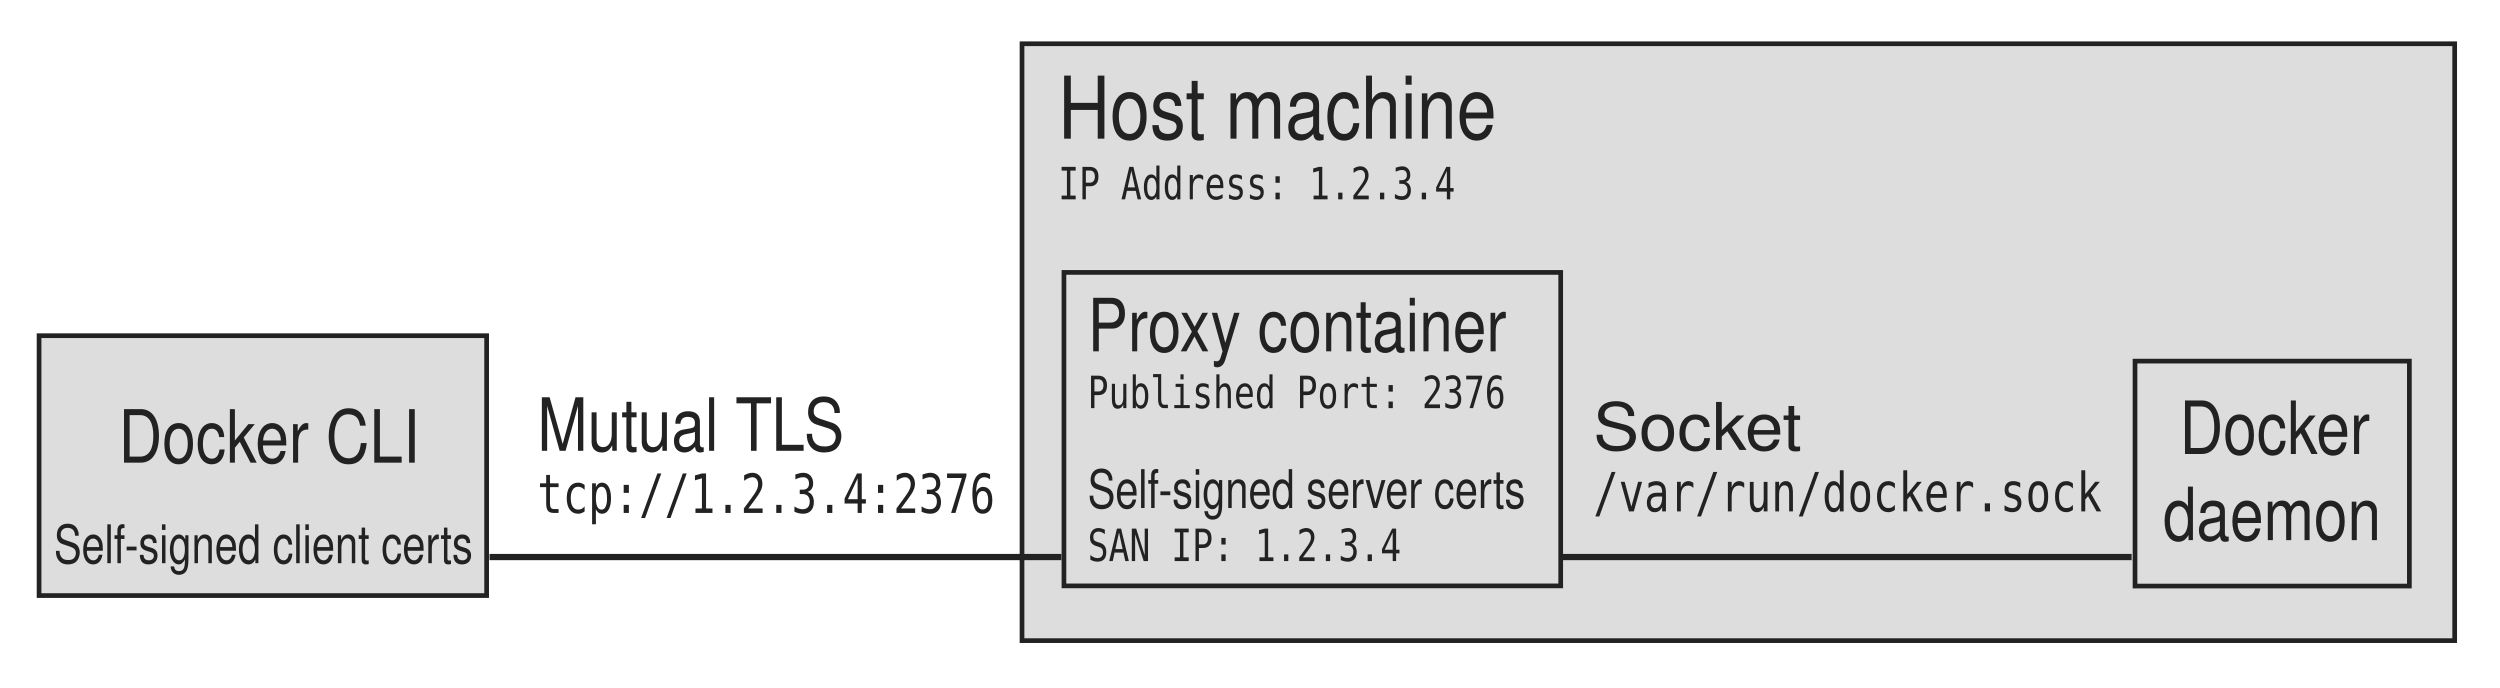
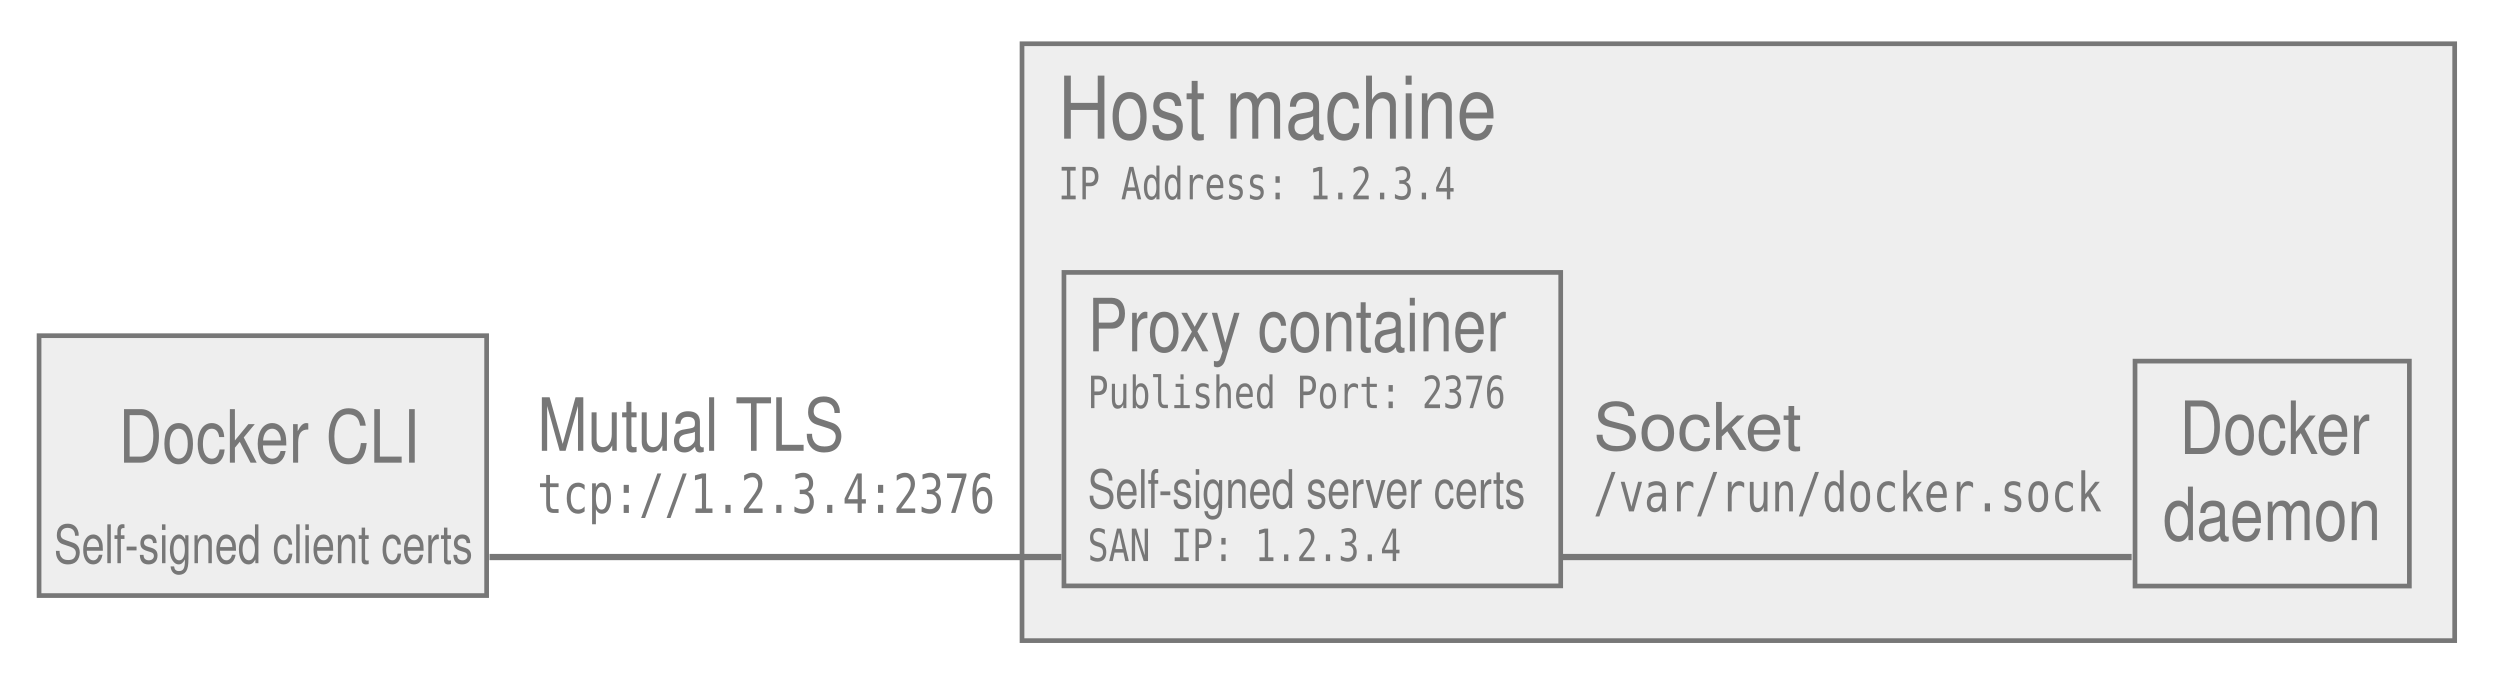
<svg xmlns="http://www.w3.org/2000/svg" width="800" height="220">
  <g>
-     <rect id="svg_4" height="191" width="458.456" y="14" x="327.044" stroke-width="1.5" fill="#ddd" stroke="#222" />
-     <rect id="svg_5" height="100.311" width="158.966" y="87.171" x="340.463" stroke-width="1.5" fill="#ddd" stroke="#222" />
-     <rect id="svg_3" height="83.161" width="143.224" y="107.422" x="12.5" stroke-width="1.5" fill="#ddd" stroke="#222" />
-     <rect id="svg_1" height="71.98" width="87.791" y="115.559" x="683.206" stroke-width="1.5" fill="#ddd" stroke="#222" />
-     <line id="svg_12" y2="178.252" x2="339.648" y1="178.252" x1="156.663" stroke-linecap="null" stroke-linejoin="null" stroke-dasharray="null" stroke-width="2" fill="none" stroke="#222" />
-     <text id="svg_18" fill="#222222" stroke-width="0" x="550.349" y="173.641" font-size="24" font-family="Monospace" text-anchor="start" xml:space="preserve" transform="matrix(0.5632079,0,0,0.7219218,199.8783,38.30287) " stroke="#222">/var/run/docker.sock</text>
-     <text id="svg_20" fill="#222222" stroke-width="0" x="585.459" y="207.817" font-size="24" font-family="Monospace" text-anchor="start" xml:space="preserve" transform="matrix(0.5632079,0,0,0.7219218,-157.8013,14.11905) " stroke="#222">tcp://1.2.3.4:2376</text>
-     <text id="svg_23" fill="#222222" stroke-width="0" x="14.419" y="96.741" font-size="24" font-family="Helvetica, Arial, sans-serif" text-anchor="start" xml:space="preserve" transform="matrix(0.5547928,0,0,0.7111354,9.252872,111.4298) " stroke="#222">Self-signed client certs</text>
-     <text id="svg_25" fill="#222222" stroke-width="0" x="610.675" y="71.91" font-size="24" font-family="Helvetica, Arial, sans-serif" text-anchor="start" xml:space="preserve" transform="matrix(0.5547928,0,0,0.7111354,9.252872,111.4298) " stroke="#222">Self-signed server certs</text>
-     <text id="svg_27" fill="#222222" stroke-width="0" x="527.849" y="139.772" font-size="24" font-family="Monospace" text-anchor="start" xml:space="preserve" transform="matrix(0.4628378,0,0,0.5932672,103.7444,96.61093) " stroke="#222">SAN IP: 1.2.3.4</text>
-     <text id="svg_29" fill="#222222" stroke-width="0" x="507.482" y="-55.329" font-size="24" font-family="Monospace" text-anchor="start" xml:space="preserve" transform="matrix(0.4628378,0,0,0.5932672,103.7444,96.61093) " stroke="#222">IP Address: 1.2.3.4</text>
-     <text id="svg_30" fill="#222222" stroke-width="0" x="527.857" y="57.295" font-size="24" font-family="Monospace" text-anchor="start" xml:space="preserve" transform="matrix(0.4628378,0,0,0.5932672,103.7444,96.61093) " stroke="#222">Published Port: 2376</text>
-     <line y2="178.252" x2="682.115" y1="178.252" x1="499.13" stroke-linecap="null" stroke-linejoin="null" stroke-dasharray="null" stroke-width="2" fill="none" id="svg_7" stroke="#222" />
-     <text id="svg_28" fill="#222222" stroke-width="0" x="335.771" y="34.646" font-size="24" font-family="Helvetica, Arial, sans-serif" text-anchor="start" xml:space="preserve" transform="matrix(0.9567304,0,0,1.152631,17.38533,4.432413) " stroke="#222">Host machine</text>
-     <text fill="#222222" stroke-width="0" x="37.377" y="98.359" id="svg_9" font-size="24" font-family="Helvetica, Arial, sans-serif" text-anchor="start" xml:space="preserve" transform="matrix(0.805627,0,0,0.9788671,7.849035,51.76431) " stroke="#222">Docker CLI</text>
-     <text id="svg_6" fill="#222222" stroke-width="0" x="849.424" y="123.691" font-size="24" font-family="Helvetica, Arial, sans-serif" text-anchor="start" xml:space="preserve" transform="matrix(0.805627,0,0,0.9788671,7.849035,51.76431) " stroke="#222">daemon</text>
-     <text id="svg_8" fill="#222222" stroke-width="0" x="856.008" y="95.532" font-size="24" font-family="Helvetica, Arial, sans-serif" text-anchor="start" xml:space="preserve" transform="matrix(0.805627,0,0,0.9788671,7.849035,51.76431) " stroke="#222">Docker</text>
-     <text id="svg_17" fill="#222222" stroke-width="0" x="557.212" y="110.367" font-size="24" font-family="Helvetica, Arial, sans-serif" text-anchor="start" xml:space="preserve" transform="matrix(0.9169776,0,0,0.8778061,-1.113537,47.10653) " stroke="#222">Socket</text>
-     <text id="svg_19" fill="#222222" stroke-width="0" x="203.683" y="94.493" font-size="24" font-family="Helvetica, Arial, sans-serif" text-anchor="start" xml:space="preserve" transform="matrix(0.805627,0,0,0.9788671,7.849035,51.76431) " stroke="#222">Mutual TLS</text>
-     <text id="svg_21" fill="#222222" stroke-width="0" x="422.291" y="61.96" font-size="24" font-family="Helvetica, Arial, sans-serif" text-anchor="start" xml:space="preserve" transform="matrix(0.805627,0,0,0.9788671,7.849035,51.76431) " stroke="#222">Proxy container</text>
+     <rect id="svg_4" height="191" width="458.456" y="14" x="327.044" stroke-width="1.5" fill="#eee" stroke="#777" />
+     <rect id="svg_5" height="100.311" width="158.966" y="87.171" x="340.463" stroke-width="1.5" fill="#eee" stroke="#777" />
+     <rect id="svg_3" height="83.161" width="143.224" y="107.422" x="12.5" stroke-width="1.5" fill="#eee" stroke="#777" />
+     <rect id="svg_1" height="71.98" width="87.791" y="115.559" x="683.206" stroke-width="1.5" fill="#eee" stroke="#777" />
+     <line id="svg_12" y2="178.252" x2="339.648" y1="178.252" x1="156.663" stroke-linecap="null" stroke-linejoin="null" stroke-dasharray="null" stroke-width="2" fill="none" stroke="#777" />
+     <text id="svg_18" fill="#777" stroke-width="0" x="550.349" y="173.641" font-size="24" font-family="Monospace" text-anchor="start" xml:space="preserve" transform="matrix(0.5632079,0,0,0.7219218,199.8783,38.30287) " stroke="#777">/var/run/docker.sock</text>
+     <text id="svg_20" fill="#777" stroke-width="0" x="585.459" y="207.817" font-size="24" font-family="Monospace" text-anchor="start" xml:space="preserve" transform="matrix(0.5632079,0,0,0.7219218,-157.8013,14.11905) " stroke="#777">tcp://1.2.3.4:2376</text>
+     <text id="svg_23" fill="#777" stroke-width="0" x="14.419" y="96.741" font-size="24" font-family="Helvetica, Arial, sans-serif" text-anchor="start" xml:space="preserve" transform="matrix(0.5547928,0,0,0.7111354,9.252872,111.4298) " stroke="#777">Self-signed client certs</text>
+     <text id="svg_25" fill="#777" stroke-width="0" x="610.675" y="71.91" font-size="24" font-family="Helvetica, Arial, sans-serif" text-anchor="start" xml:space="preserve" transform="matrix(0.5547928,0,0,0.7111354,9.252872,111.4298) " stroke="#777">Self-signed server certs</text>
+     <text id="svg_27" fill="#777" stroke-width="0" x="527.849" y="139.772" font-size="24" font-family="Monospace" text-anchor="start" xml:space="preserve" transform="matrix(0.4628378,0,0,0.5932672,103.7444,96.61093) " stroke="#777">SAN IP: 1.2.3.4</text>
+     <text id="svg_29" fill="#777" stroke-width="0" x="507.482" y="-55.329" font-size="24" font-family="Monospace" text-anchor="start" xml:space="preserve" transform="matrix(0.4628378,0,0,0.5932672,103.7444,96.61093) " stroke="#777">IP Address: 1.2.3.4</text>
+     <text id="svg_30" fill="#777" stroke-width="0" x="527.857" y="57.295" font-size="24" font-family="Monospace" text-anchor="start" xml:space="preserve" transform="matrix(0.4628378,0,0,0.5932672,103.7444,96.61093) " stroke="#777">Published Port: 2376</text>
+     <line y2="178.252" x2="682.115" y1="178.252" x1="499.13" stroke-linecap="null" stroke-linejoin="null" stroke-dasharray="null" stroke-width="2" fill="none" id="svg_7" stroke="#777" />
+     <text id="svg_28" fill="#777" stroke-width="0" x="335.771" y="34.646" font-size="24" font-family="Helvetica, Arial, sans-serif" text-anchor="start" xml:space="preserve" transform="matrix(0.9567304,0,0,1.152631,17.38533,4.432413) " stroke="#777">Host machine</text>
+     <text fill="#777" stroke-width="0" x="37.377" y="98.359" id="svg_9" font-size="24" font-family="Helvetica, Arial, sans-serif" text-anchor="start" xml:space="preserve" transform="matrix(0.805627,0,0,0.9788671,7.849035,51.76431) " stroke="#777">Docker CLI</text>
+     <text id="svg_6" fill="#777" stroke-width="0" x="849.424" y="123.691" font-size="24" font-family="Helvetica, Arial, sans-serif" text-anchor="start" xml:space="preserve" transform="matrix(0.805627,0,0,0.9788671,7.849035,51.76431) " stroke="#777">daemon</text>
+     <text id="svg_8" fill="#777" stroke-width="0" x="856.008" y="95.532" font-size="24" font-family="Helvetica, Arial, sans-serif" text-anchor="start" xml:space="preserve" transform="matrix(0.805627,0,0,0.9788671,7.849035,51.76431) " stroke="#777">Docker</text>
+     <text id="svg_17" fill="#777" stroke-width="0" x="557.212" y="110.367" font-size="24" font-family="Helvetica, Arial, sans-serif" text-anchor="start" xml:space="preserve" transform="matrix(0.9169776,0,0,0.8778061,-1.113537,47.10653) " stroke="#777">Socket</text>
+     <text id="svg_19" fill="#777" stroke-width="0" x="203.683" y="94.493" font-size="24" font-family="Helvetica, Arial, sans-serif" text-anchor="start" xml:space="preserve" transform="matrix(0.805627,0,0,0.9788671,7.849035,51.76431) " stroke="#777">Mutual TLS</text>
+     <text id="svg_21" fill="#777" stroke-width="0" x="422.291" y="61.96" font-size="24" font-family="Helvetica, Arial, sans-serif" text-anchor="start" xml:space="preserve" transform="matrix(0.805627,0,0,0.9788671,7.849035,51.76431) " stroke="#777">Proxy container</text>
  </g>
</svg>
